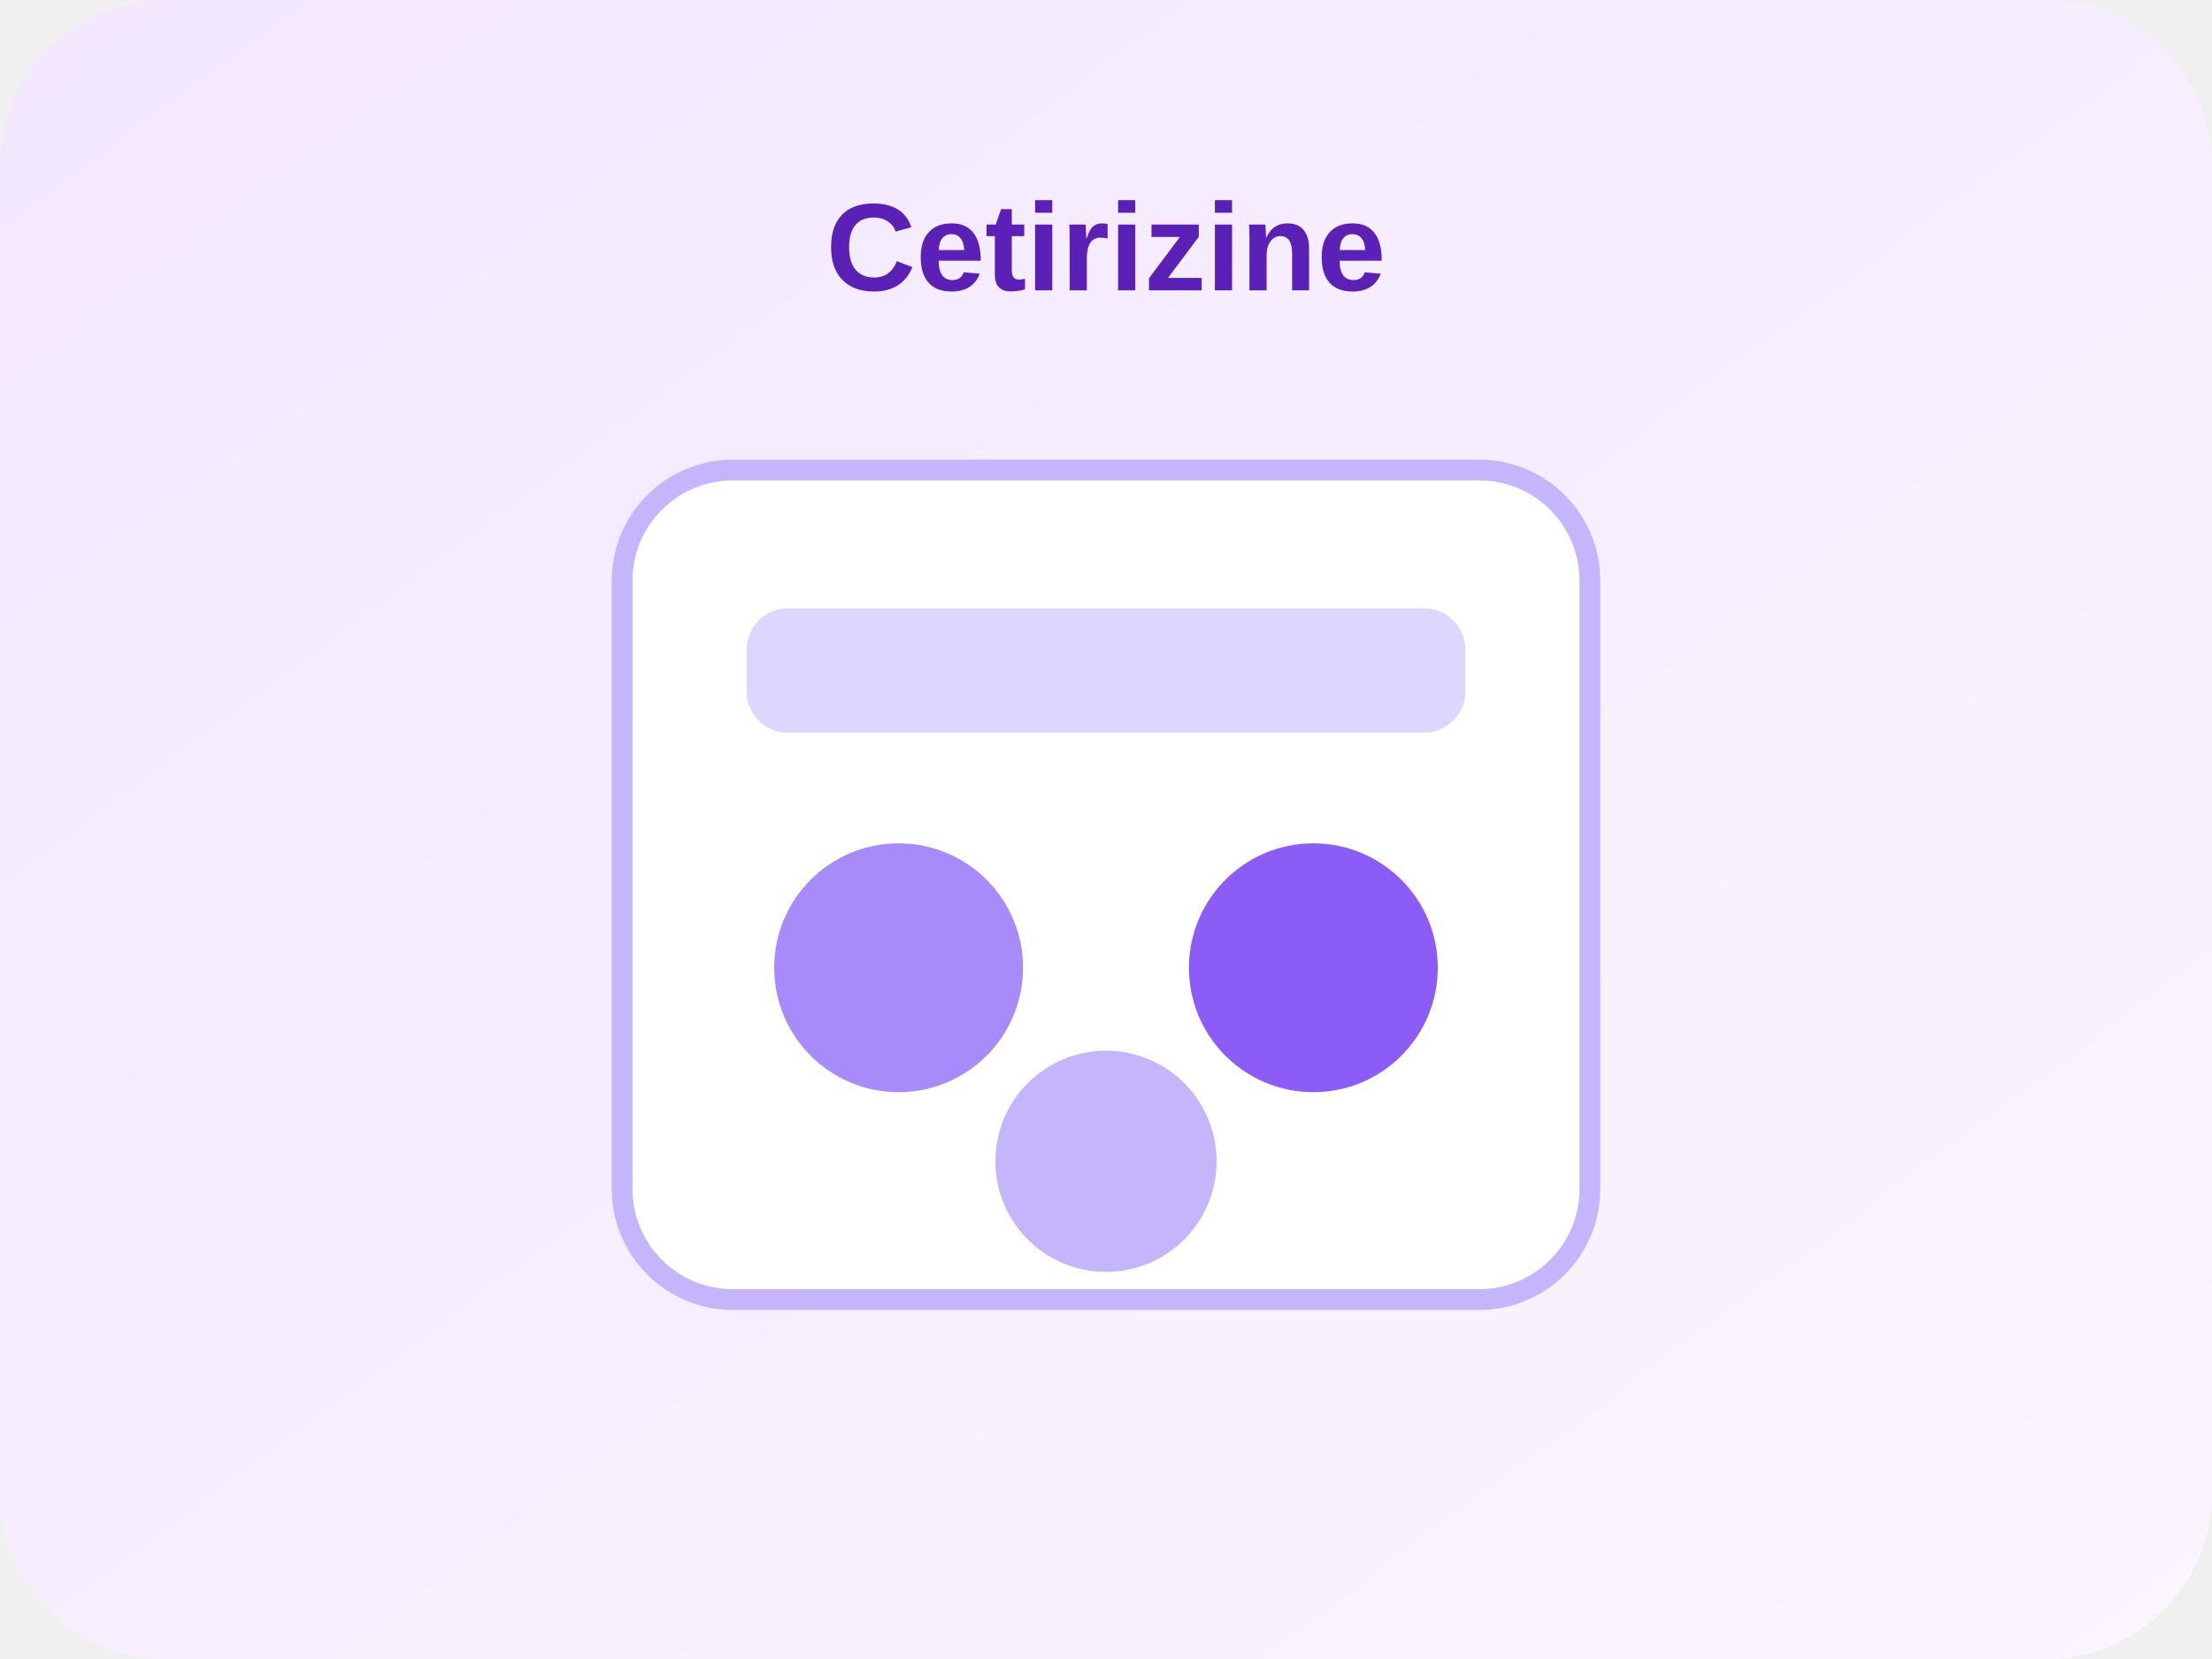
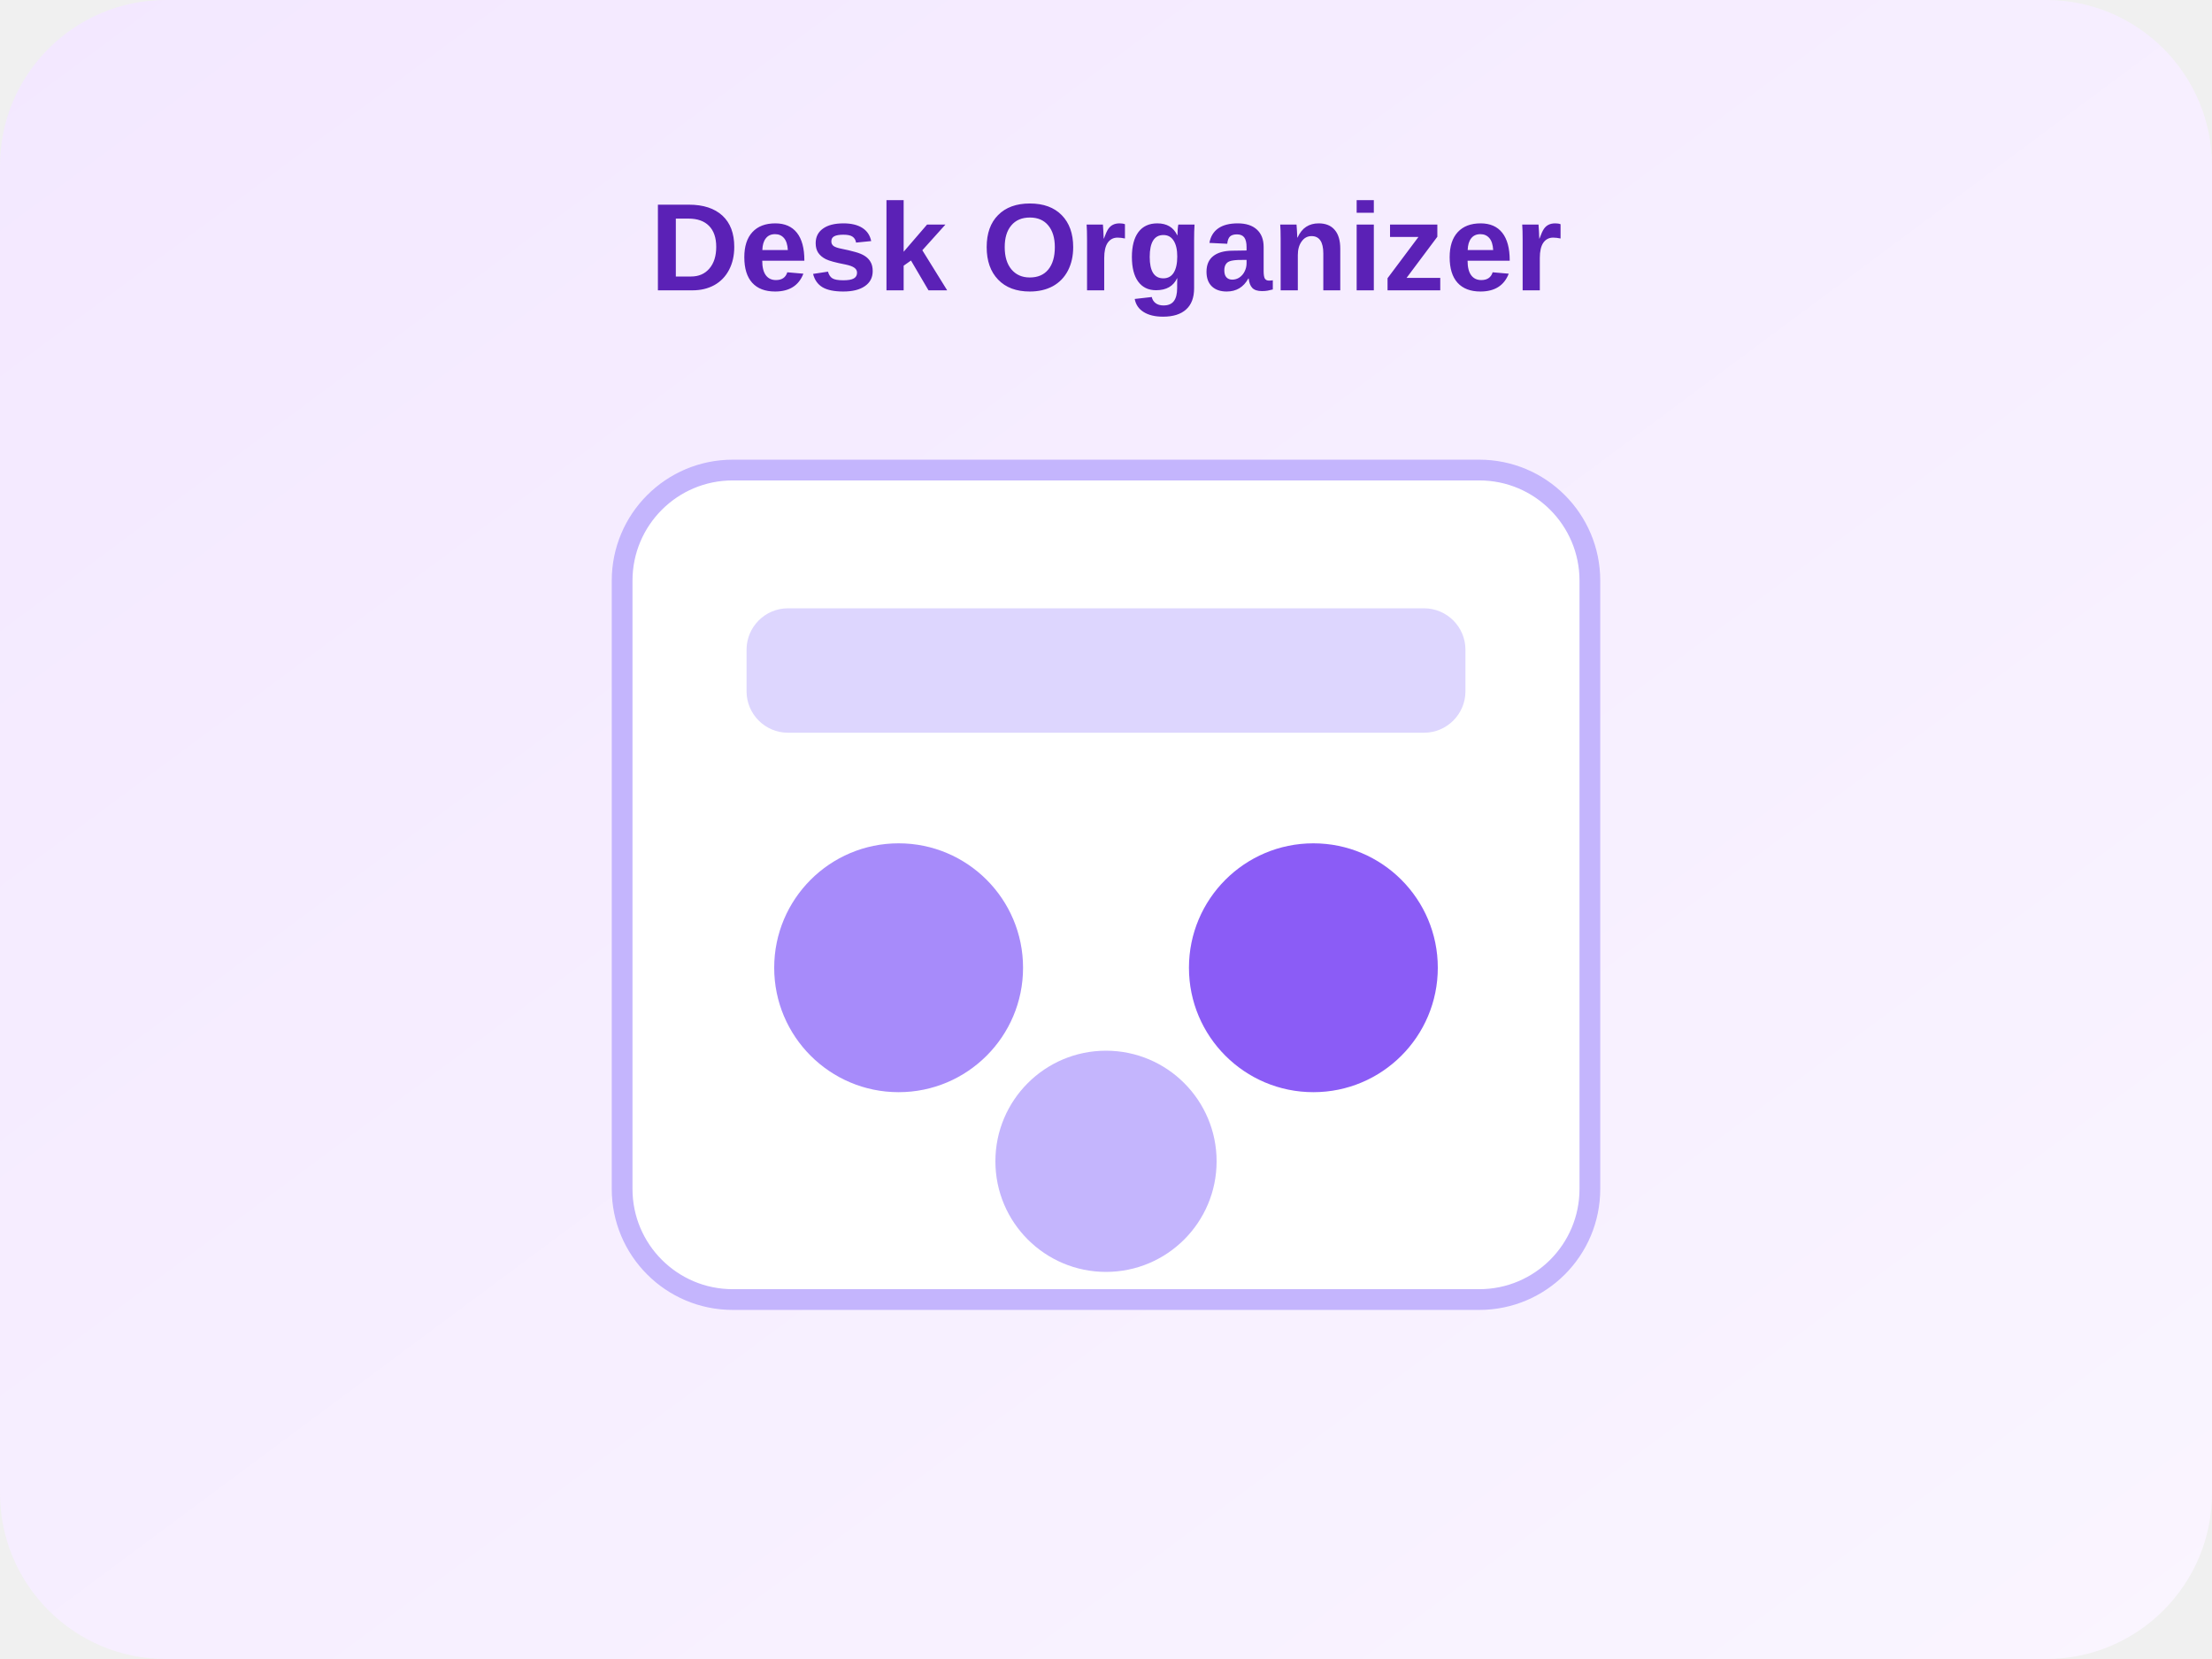
<svg xmlns="http://www.w3.org/2000/svg" viewBox="0 0 320 240" role="img" aria-label="Cetirizine">
  <defs>
    <linearGradient id="bg" x1="0" y1="0" x2="1" y2="1">
      <stop offset="0%" stop-color="#f3e8ff" />
      <stop offset="100%" stop-color="#faf5ff" />
    </linearGradient>
  </defs>
  <rect width="320" height="240" rx="24" fill="url(#bg)" />
  <rect x="90" y="68" width="140" height="120" rx="16" fill="#fff" stroke="#c4b5fd" stroke-width="3" />
  <rect x="108" y="88" width="104" height="18" rx="6" fill="#ddd6fe" />
  <circle cx="130" cy="140" r="18" fill="#a78bfa" />
  <circle cx="190" cy="140" r="18" fill="#8b5cf6" />
  <circle cx="160" cy="168" r="16" fill="#c4b5fd" />
-   <text x="160" y="42" text-anchor="middle" fill="#5b21b6" font-family="Segoe UI, Arial" font-size="18" font-weight="700">Cetirizine</text>
+   <text x="160" y="42" text-anchor="middle" fill="#5b21b6" font-family="Segoe UI, Arial" font-size="18" font-weight="700">Desk Organizer</text>
</svg>
